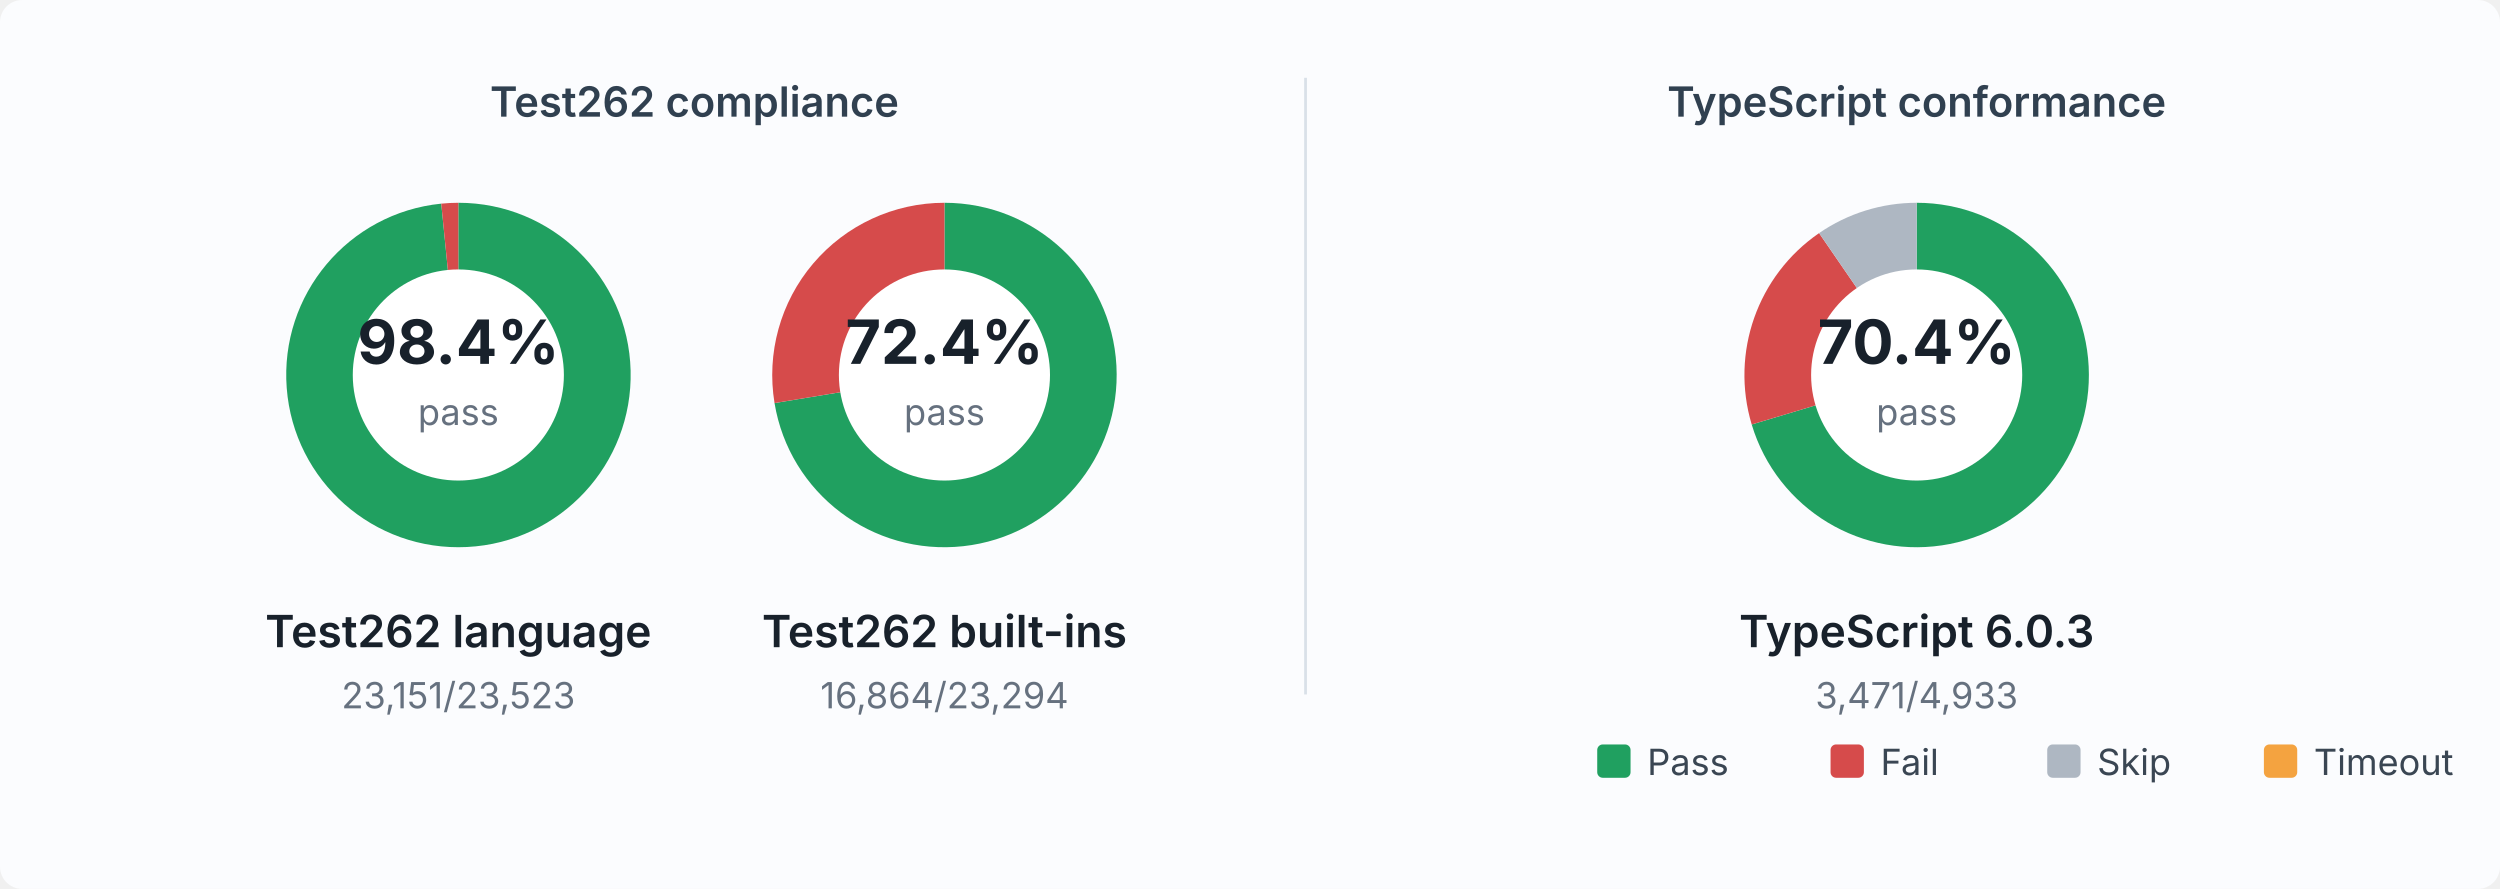
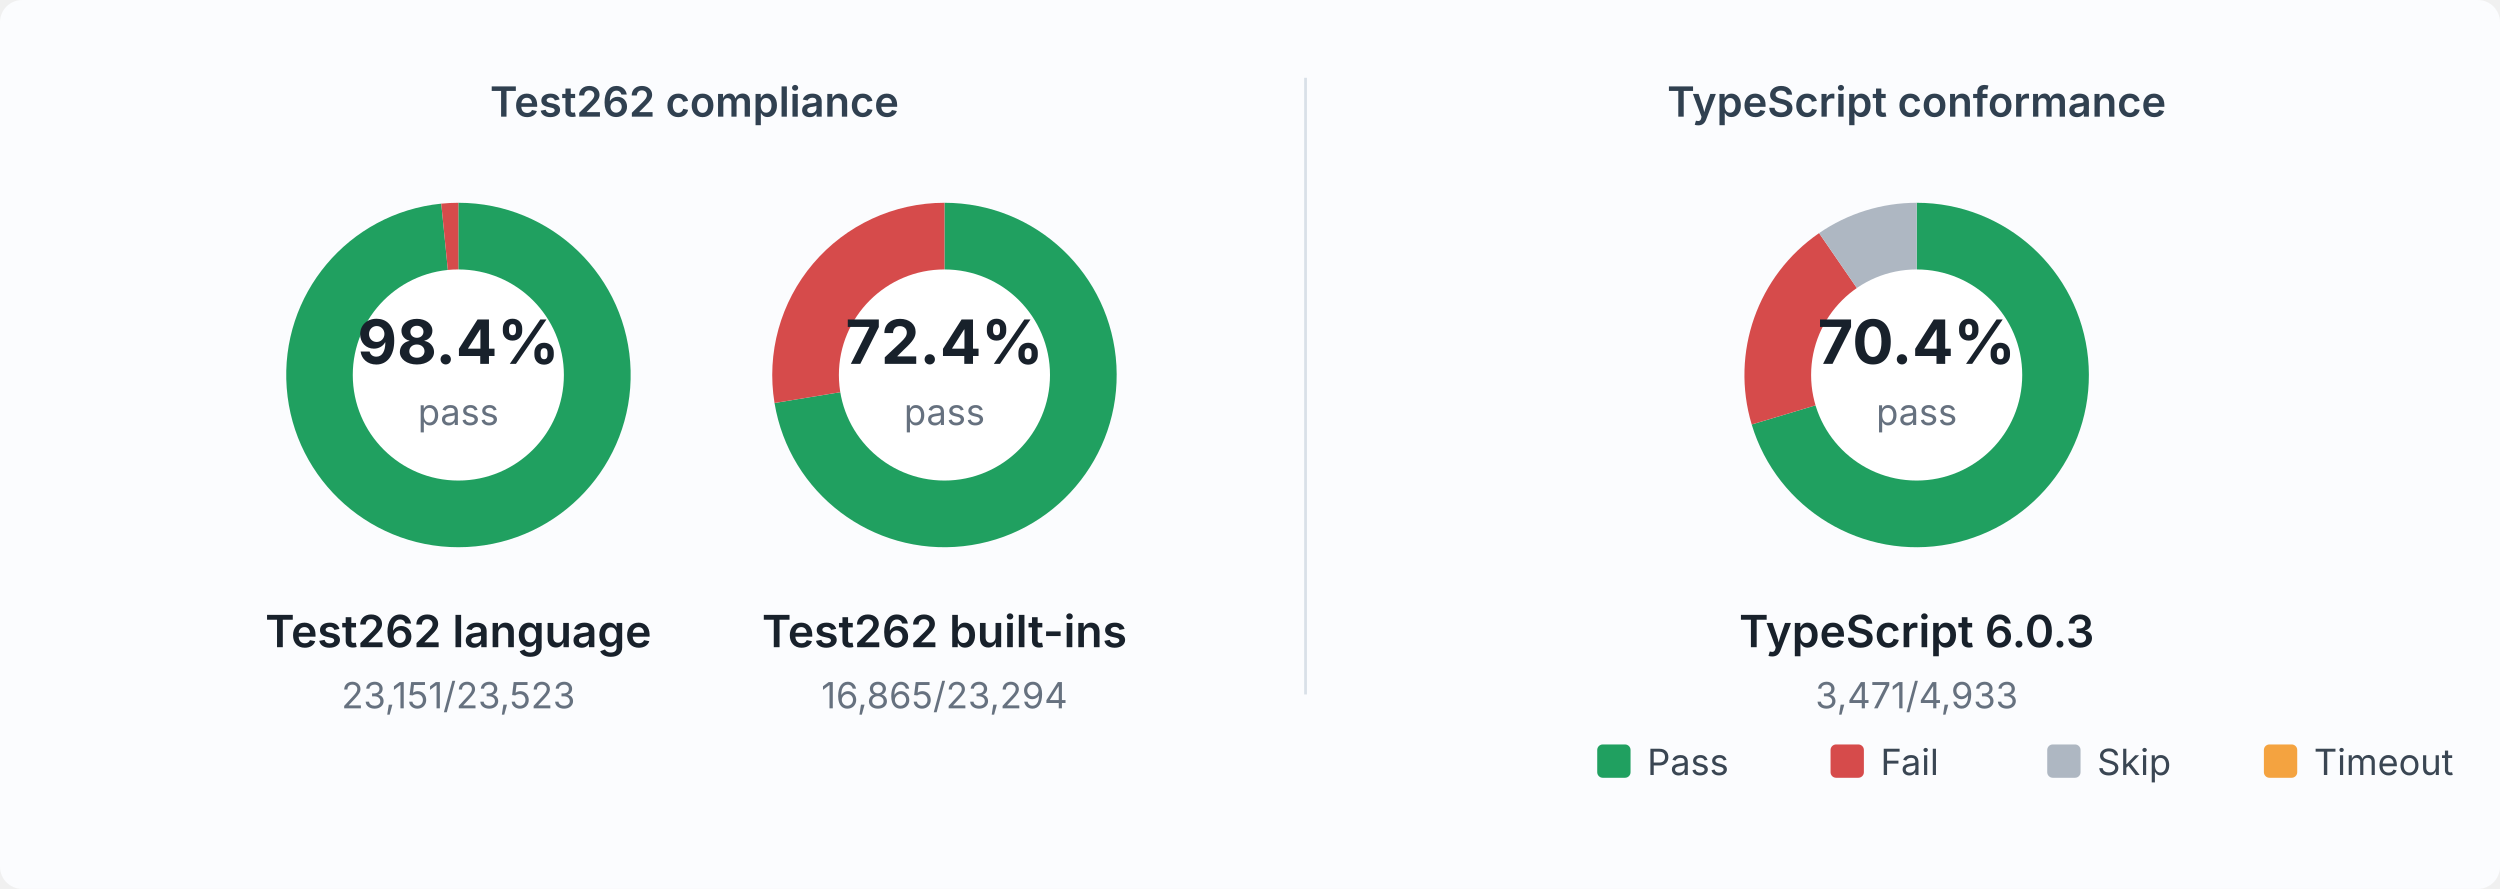
<svg xmlns="http://www.w3.org/2000/svg" width="900" height="320" viewBox="0 0 900 320" role="img" aria-labelledby="title desc">
  <style>
    .bg { fill: #fbfcfe; }
    .group { font: 600 15px system-ui, -apple-system, BlinkMacSystemFont, "Segoe UI", sans-serif; fill: #304050; }
    .title { font: 600 16px system-ui, -apple-system, BlinkMacSystemFont, "Segoe UI", sans-serif; fill: #18212b; }
    .percent { font: 700 22px system-ui, -apple-system, BlinkMacSystemFont, "Segoe UI", sans-serif; fill: #18212b; }
    .caption { font: 13px system-ui, -apple-system, BlinkMacSystemFont, "Segoe UI", sans-serif; fill: #66717f; }
    .legend { font: 13px system-ui, -apple-system, BlinkMacSystemFont, "Segoe UI", sans-serif; fill: #3a4653; }
  </style>
  <rect class="bg" x="0" y="0" width="900" height="320" rx="8" />
  <text x="250" y="42" text-anchor="middle" class="group">Test262 compliance</text>
  <text x="690" y="42" text-anchor="middle" class="group">TypeScript conformance</text>
  <line x1="470" y1="28" x2="470" y2="250" stroke="#d9e0e8" stroke-width="1" />
  <g aria-label="Test262 language">
    <path d="M 165.00 135.00 L 158.85 73.31 A 62.00 62.00 0 1 0 165.00 73.00 Z" fill="#20a060" />
    <path d="M 165.00 135.00 L 165.00 73.00 A 62.00 62.00 0 0 0 158.85 73.31 Z" fill="#d64b4b" />
    <circle cx="165" cy="135" r="38" fill="#ffffff" />
    <text x="165" y="131" text-anchor="middle" class="percent">98.4%</text>
    <text x="165" y="153" text-anchor="middle" class="caption">pass</text>
    <text x="165" y="233" text-anchor="middle" class="title">Test262 language</text>
    <text x="165" y="255" text-anchor="middle" class="caption">23,151/23,523</text>
  </g>
  <g aria-label="Test262 built-ins">
-     <path d="M 340.00 135.00 L 278.83 145.10 A 62.00 62.00 0 1 0 340.00 73.00 Z" fill="#20a060" />
-     <path d="M 340.00 135.00 L 340.00 73.00 A 62.00 62.00 0 0 0 278.83 145.10 Z" fill="#d64b4b" />
+     <path d="M 340.00 135.00 L 278.83 145.08 A 62.00 62.00 0 1 0 340.00 73.00 Z" fill="#20a060" />
+     <path d="M 340.00 135.00 L 340.00 73.00 A 62.00 62.00 0 0 0 278.83 145.08 Z" fill="#d64b4b" />
    <circle cx="340" cy="135" r="38" fill="#ffffff" />
    <text x="340" y="131" text-anchor="middle" class="percent">72.4%</text>
    <text x="340" y="153" text-anchor="middle" class="caption">pass</text>
    <text x="340" y="233" text-anchor="middle" class="title">Test262 built-ins</text>
-     <text x="340" y="255" text-anchor="middle" class="caption">16,864/23,294</text>
+     <text x="340" y="255" text-anchor="middle" class="caption">16,865/23,294</text>
  </g>
  <g aria-label="TypeScript 6.0.3">
    <path d="M 690.00 135.00 L 630.61 152.81 A 62.00 62.00 0 1 0 690.00 73.00 Z" fill="#20a060" />
    <path d="M 690.00 135.00 L 654.87 83.92 A 62.00 62.00 0 0 0 630.61 152.81 Z" fill="#d64b4b" />
    <path d="M 690.00 135.00 L 690.00 73.00 A 62.00 62.00 0 0 0 654.87 83.92 Z" fill="#aeb7c2" />
    <circle cx="690" cy="135" r="38" fill="#ffffff" />
    <text x="690" y="131" text-anchor="middle" class="percent">70.4%</text>
    <text x="690" y="153" text-anchor="middle" class="caption">pass</text>
    <text x="690" y="233" text-anchor="middle" class="title">TypeScript 6.0.3</text>
    <text x="690" y="255" text-anchor="middle" class="caption">3,471/4,933</text>
  </g>
  <g transform="translate(575 278)">
    <rect x="0" y="-10" width="12" height="12" fill="#20a060" rx="2" />
    <text x="18" y="1" class="legend">Pass</text>
    <rect x="84" y="-10" width="12" height="12" fill="#d64b4b" rx="2" />
    <text x="102" y="1" class="legend">Fail</text>
    <rect x="162" y="-10" width="12" height="12" fill="#aeb7c2" rx="2" />
    <text x="180" y="1" class="legend">Skip</text>
    <rect x="240" y="-10" width="12" height="12" fill="#f4a340" rx="2" />
    <text x="258" y="1" class="legend">Timeout</text>
  </g>
</svg>
